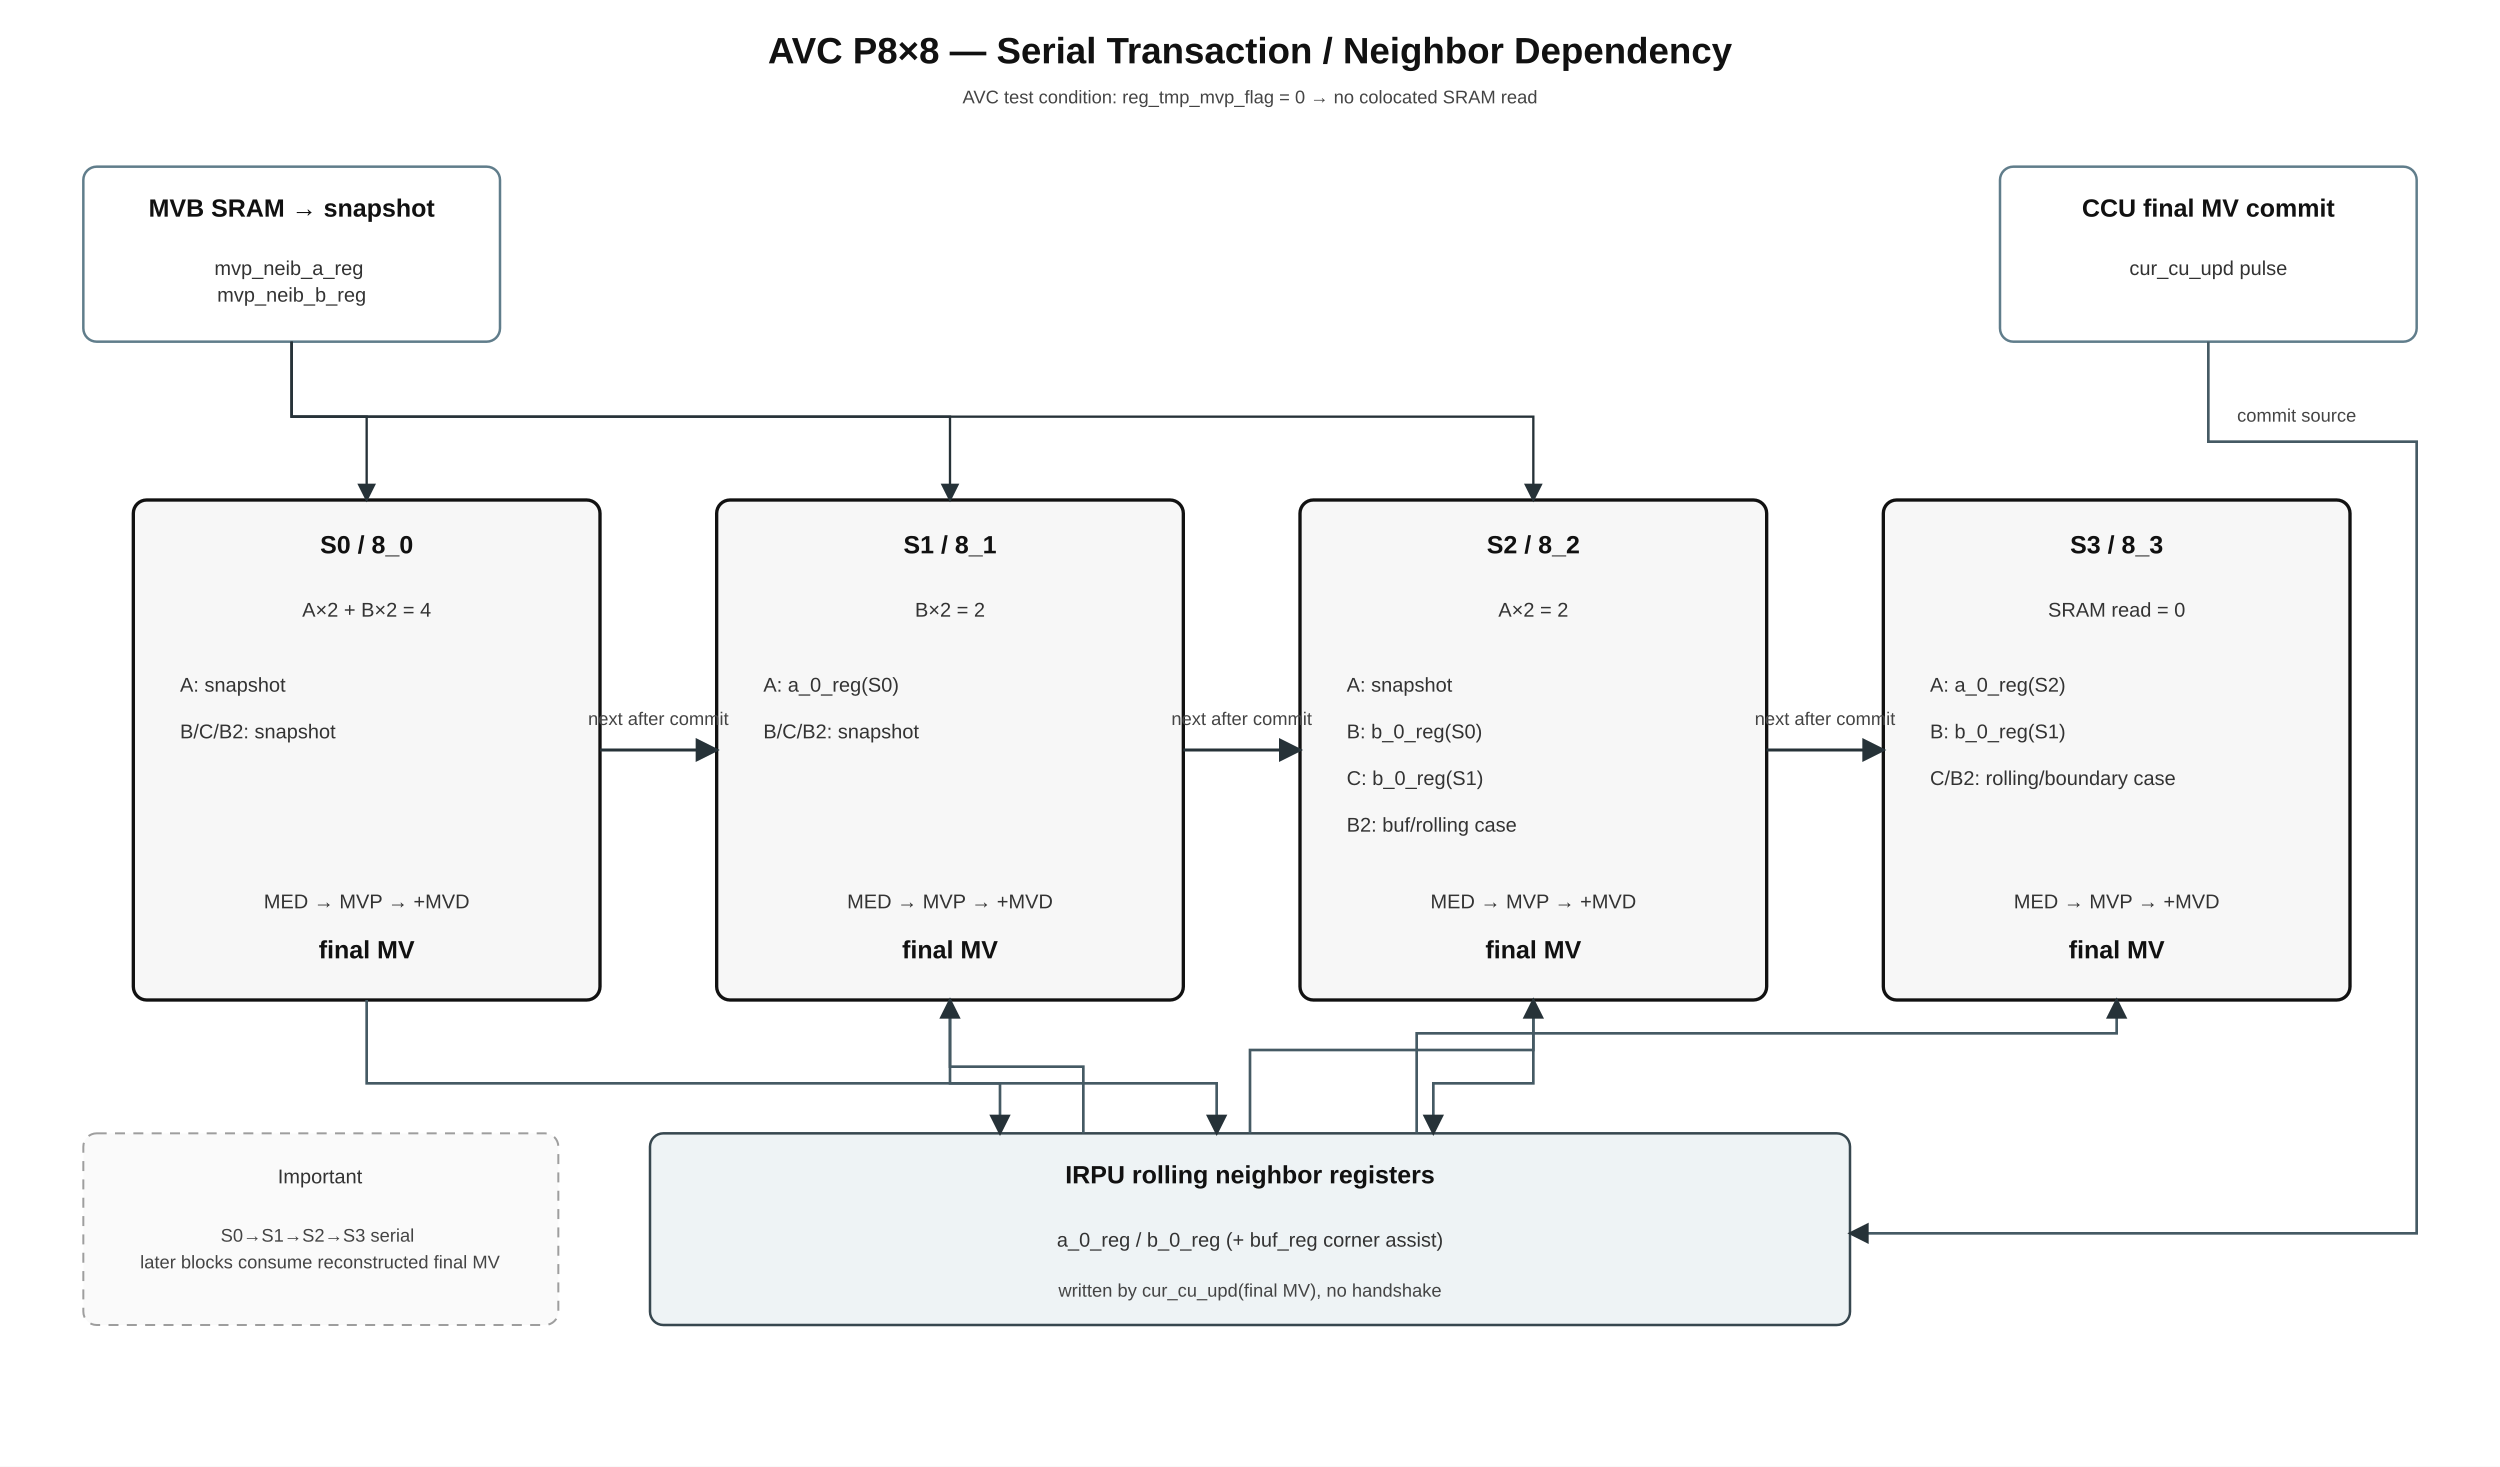
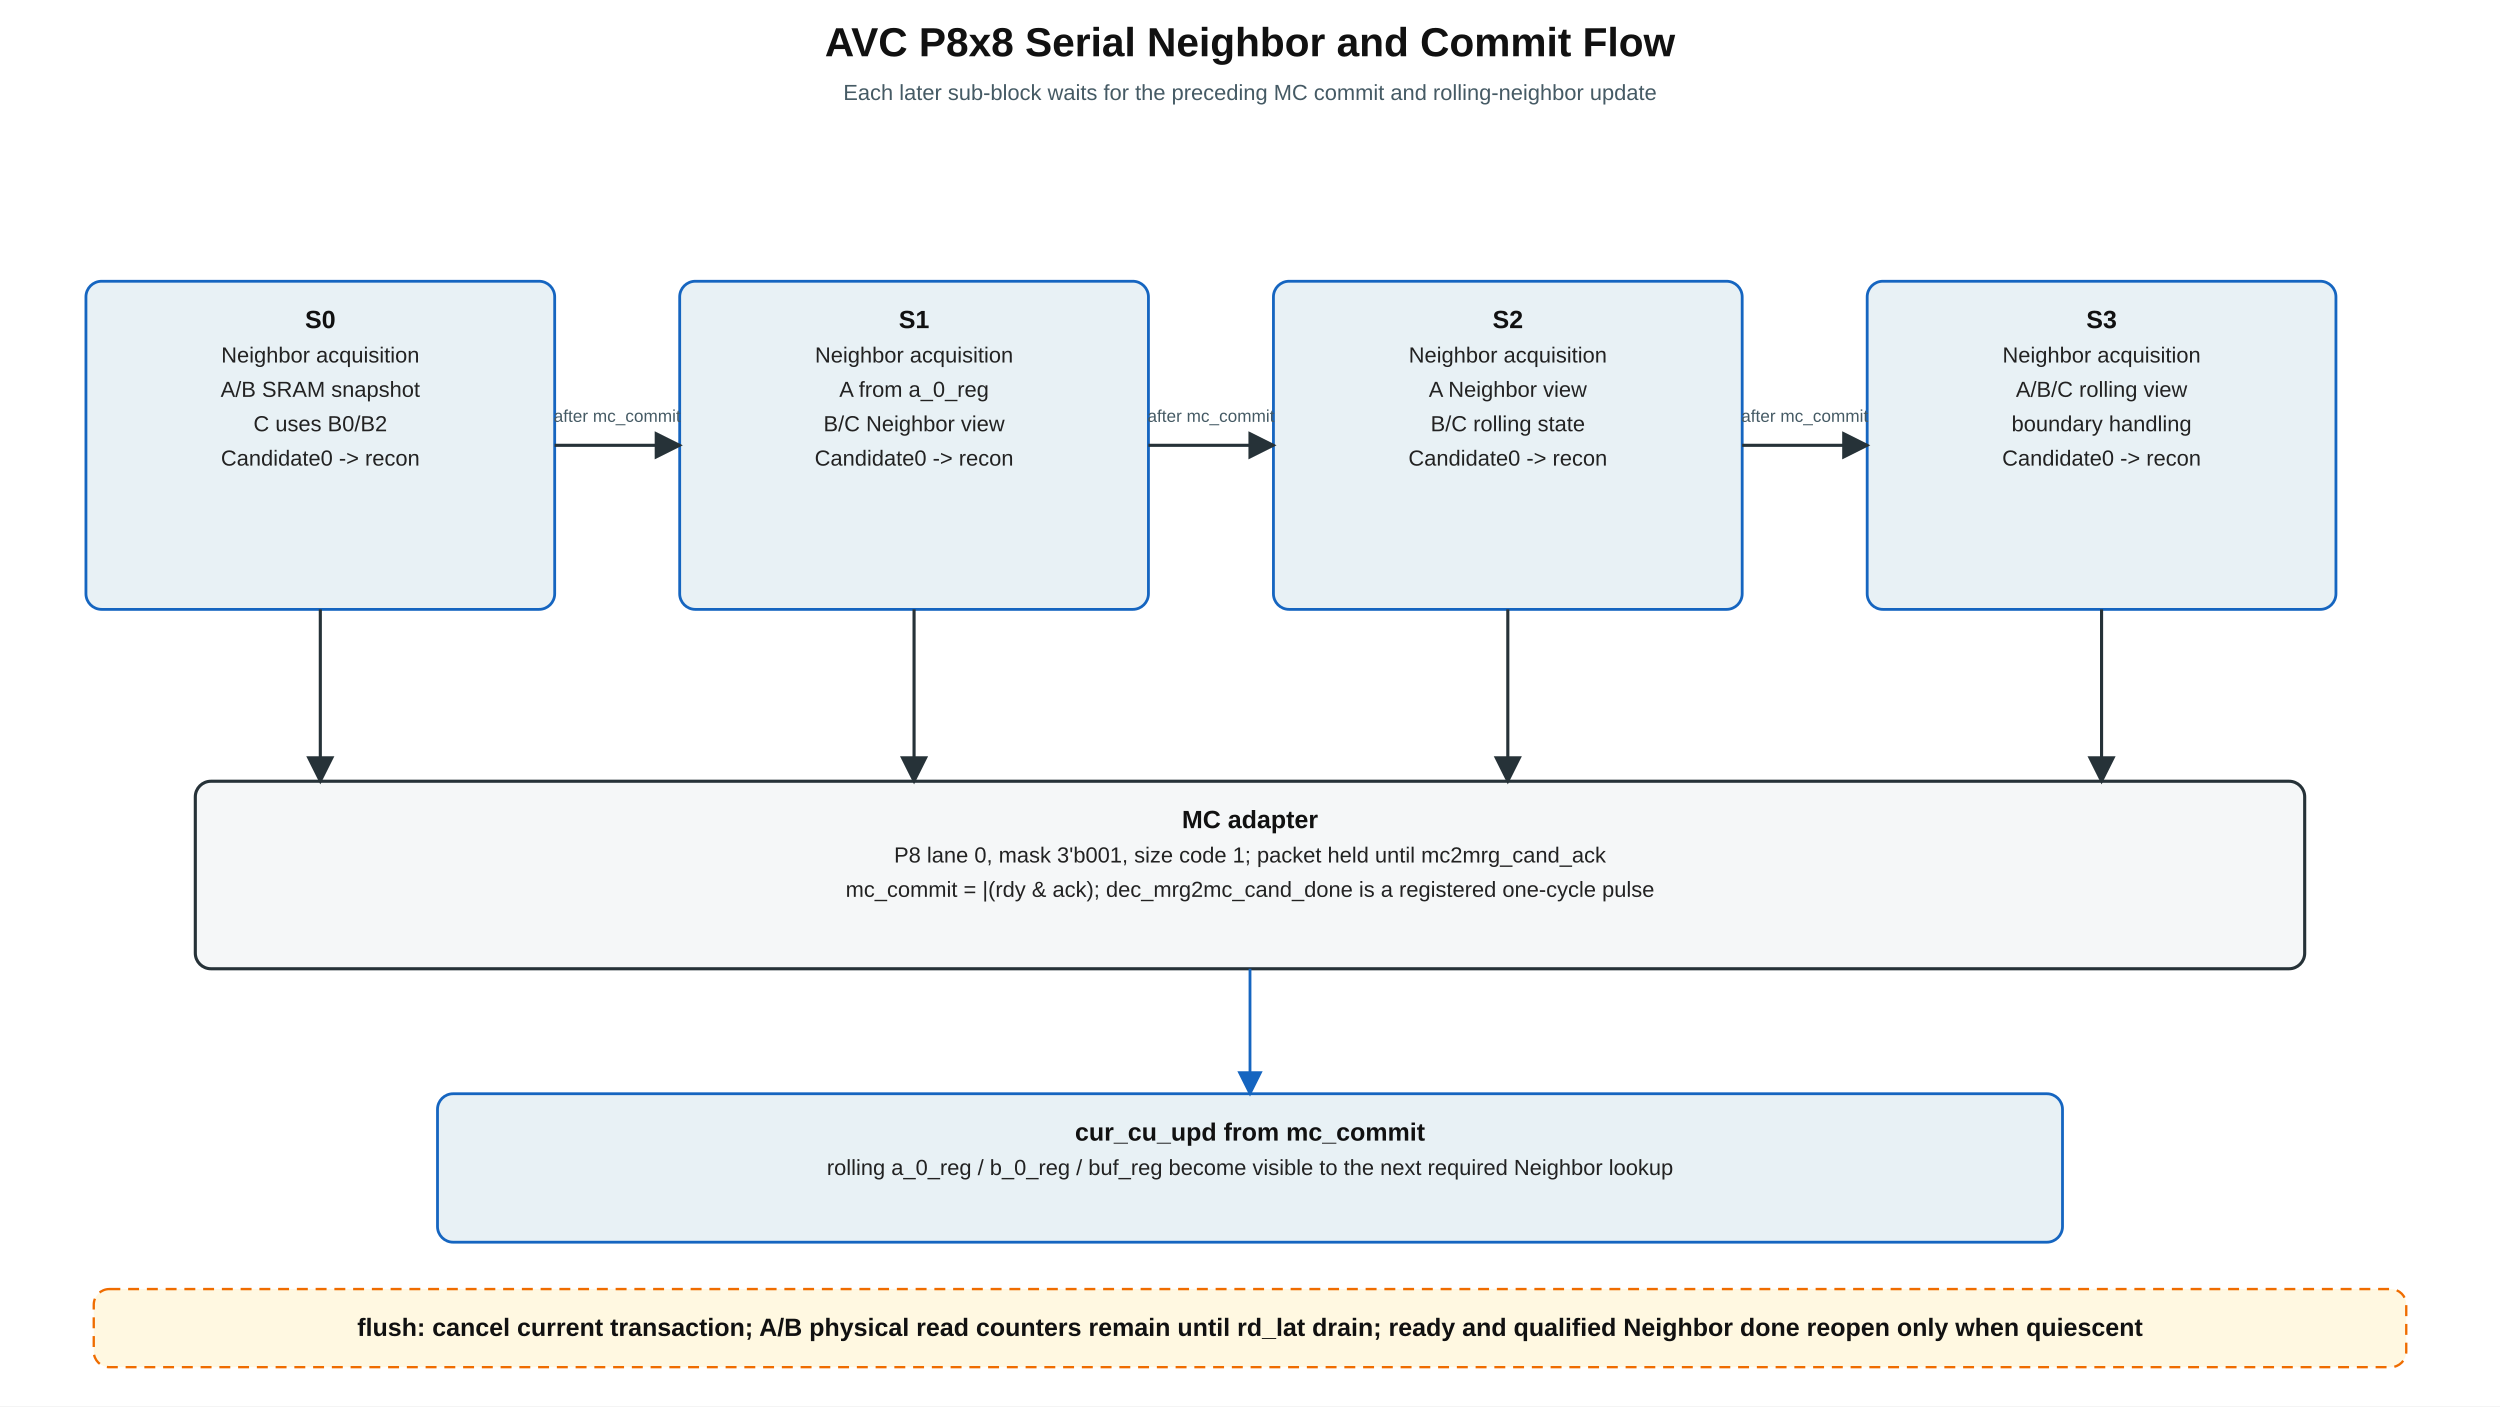
- <svg xmlns="http://www.w3.org/2000/svg" width="1500" height="880" viewBox="0 0 1500 880">
-   <rect x="0" y="0" width="1500" height="880" fill="#ffffff" />
+ <svg xmlns="http://www.w3.org/2000/svg" width="1600" height="900" viewBox="0 0 1600 900">
+   <rect width="100%" height="100%" fill="#ffffff" />
  <defs>
-     <marker id="arrow" markerWidth="8" markerHeight="8" refX="7" refY="4" orient="auto" markerUnits="strokeWidth">
-       <path d="M0,0 L8,4 L0,8 z" fill="#263238" />
+     <marker id="arrow" markerWidth="9" markerHeight="9" refX="8" refY="4.5" orient="auto">
+       <path d="M0,0 L9,4.5 L0,9 z" fill="#263238" />
    </marker>
-     <marker id="arrowDash" markerWidth="8" markerHeight="8" refX="7" refY="4" orient="auto" markerUnits="strokeWidth">
-       <path d="M0,0 L8,4 L0,8 z" fill="#607d8b" />
+     <marker id="feedbackArrow" markerWidth="9" markerHeight="9" refX="8" refY="4.5" orient="auto">
+       <path d="M0,0 L9,4.5 L0,9 z" fill="#1565c0" />
    </marker>
    <style>
-       .title { font: 700 22px Arial, 'Microsoft YaHei', sans-serif; fill:#111; }
-       .boxTitle { font: 700 15px Arial, 'Microsoft YaHei', sans-serif; fill:#111; }
-       .txt { font: 13px Arial, 'Microsoft YaHei', sans-serif; fill:#222; }
-       .small { font: 12px Arial, 'Microsoft YaHei', sans-serif; fill:#333; }
-       .tiny { font: 11px Arial, 'Microsoft YaHei', sans-serif; fill:#444; }
-       .reuse { fill:#eef3f5; stroke:#37474f; stroke-width:1.5; rx:8; }
-       .new { fill:#f7f7f7; stroke:#111; stroke-width:2; rx:8; }
-       .ext { fill:#fff; stroke:#607d8b; stroke-width:1.5; rx:8; }
-       .bypass { fill:#fafafa; stroke:#9e9e9e; stroke-width:1.2; stroke-dasharray:6 5; rx:8; }
-       .lane { fill:#ffffff; stroke:#90a4ae; stroke-width:1; rx:6; }
-       .arrow { fill:none; stroke:#263238; stroke-width:1.8; marker-end:url(#arrow); }
-       .arrow2 { fill:none; stroke:#263238; stroke-width:1.4; marker-end:url(#arrow); }
-       .dash { fill:none; stroke:#607d8b; stroke-width:1.4; stroke-dasharray:6 5; marker-end:url(#arrowDash); }
-       .feedback { fill:none; stroke:#455a64; stroke-width:1.6; marker-end:url(#arrow); }
+       .title { font: 700 26px Arial, sans-serif; fill: #111; }
+       .subtitle { font: 14px Arial, sans-serif; fill: #455a64; }
+       .box-title { font: 700 16px Arial, sans-serif; fill: #111; }
+       .body { font: 14px Arial, sans-serif; fill: #222; }
+       .small { font: 12px Arial, sans-serif; fill: #37474f; }
+       .tiny { font: 11px Arial, sans-serif; fill: #455a64; }
+       .external { fill: #fff; stroke: #607d8b; stroke-width: 1.5; rx: 10; }
+       .decoder { fill: #f5f7f8; stroke: #263238; stroke-width: 2; rx: 10; }
+       .reuse { fill: #e8f1f5; stroke: #1565c0; stroke-width: 1.8; rx: 10; }
+       .control { fill: #f3e5f5; stroke: #6a1b9a; stroke-width: 1.8; rx: 10; }
+       .flush { fill: #fff8e1; stroke: #ef6c00; stroke-width: 1.5; stroke-dasharray: 7 5; rx: 10; }
+       .disabled { fill: #fafafa; stroke: #9e9e9e; stroke-width: 1.2; stroke-dasharray: 6 5; rx: 10; }
+       .arrow { fill: none; stroke: #263238; stroke-width: 2; marker-end: url(#arrow); }
+       .feedback { fill: none; stroke: #1565c0; stroke-width: 1.8; marker-end: url(#feedbackArrow); }
    </style>
  </defs>
-   <text x="750" y="38" class="title" text-anchor="middle">AVC P8×8 — Serial Transaction / Neighbor Dependency</text>
-   <text x="750" y="62" class="tiny" text-anchor="middle">AVC test condition: reg_tmp_mvp_flag = 0 → no colocated SRAM read</text>
-   <rect x="50" y="100" width="250" height="105" class="ext" />
-   <text x="175" y="130" class="boxTitle" text-anchor="middle">
-     <tspan x="175" dy="0">MVB SRAM → snapshot</tspan>
-   </text>
-   <text x="175" y="165" class="small" text-anchor="middle">
-     <tspan x="175" dy="0">mvp_neib_a_reg</tspan>
-     <tspan x="175" dy="16">mvp_neib_b_reg</tspan>
-   </text>
-   <rect x="1200" y="100" width="250" height="105" class="ext" />
-   <text x="1325" y="130" class="boxTitle" text-anchor="middle">
-     <tspan x="1325" dy="0">CCU final MV commit</tspan>
-   </text>
-   <text x="1325" y="165" class="small" text-anchor="middle">
-     <tspan x="1325" dy="0">cur_cu_upd pulse</tspan>
-   </text>
-   <rect x="80" y="300" width="280" height="300" class="new" />
-   <text x="220" y="332" class="boxTitle" text-anchor="middle">S0 / 8_0</text>
-   <text x="220" y="370" class="small" text-anchor="middle">A×2 + B×2 = 4</text>
-   <text x="108" y="415" class="small" text-anchor="start">A: snapshot</text>
-   <text x="108" y="443" class="small" text-anchor="start">B/C/B2: snapshot</text>
-   <text x="220" y="545" class="small" text-anchor="middle">MED → MVP → +MVD</text>
-   <text x="220" y="575" class="boxTitle" text-anchor="middle">final MV</text>
-   <rect x="430" y="300" width="280" height="300" class="new" />
-   <text x="570" y="332" class="boxTitle" text-anchor="middle">S1 / 8_1</text>
-   <text x="570" y="370" class="small" text-anchor="middle">B×2 = 2</text>
-   <text x="458" y="415" class="small" text-anchor="start">A: a_0_reg(S0)</text>
-   <text x="458" y="443" class="small" text-anchor="start">B/C/B2: snapshot</text>
-   <text x="570" y="545" class="small" text-anchor="middle">MED → MVP → +MVD</text>
-   <text x="570" y="575" class="boxTitle" text-anchor="middle">final MV</text>
-   <rect x="780" y="300" width="280" height="300" class="new" />
-   <text x="920" y="332" class="boxTitle" text-anchor="middle">S2 / 8_2</text>
-   <text x="920" y="370" class="small" text-anchor="middle">A×2 = 2</text>
-   <text x="808" y="415" class="small" text-anchor="start">A: snapshot</text>
-   <text x="808" y="443" class="small" text-anchor="start">B: b_0_reg(S0)</text>
-   <text x="808" y="471" class="small" text-anchor="start">C: b_0_reg(S1)</text>
-   <text x="808" y="499" class="small" text-anchor="start">B2: buf/rolling case</text>
-   <text x="920" y="545" class="small" text-anchor="middle">MED → MVP → +MVD</text>
-   <text x="920" y="575" class="boxTitle" text-anchor="middle">final MV</text>
-   <rect x="1130" y="300" width="280" height="300" class="new" />
-   <text x="1270" y="332" class="boxTitle" text-anchor="middle">S3 / 8_3</text>
-   <text x="1270" y="370" class="small" text-anchor="middle">SRAM read = 0</text>
-   <text x="1158" y="415" class="small" text-anchor="start">A: a_0_reg(S2)</text>
-   <text x="1158" y="443" class="small" text-anchor="start">B: b_0_reg(S1)</text>
-   <text x="1158" y="471" class="small" text-anchor="start">C/B2: rolling/boundary case</text>
-   <text x="1270" y="545" class="small" text-anchor="middle">MED → MVP → +MVD</text>
-   <text x="1270" y="575" class="boxTitle" text-anchor="middle">final MV</text>
-   <path d="M360,450 L430,450" class="arrow" />
-   <text x="395.0" y="435" class="tiny" text-anchor="middle">next after commit</text>
-   <path d="M710,450 L780,450" class="arrow" />
-   <text x="745.0" y="435" class="tiny" text-anchor="middle">next after commit</text>
-   <path d="M1060,450 L1130,450" class="arrow" />
-   <text x="1095.0" y="435" class="tiny" text-anchor="middle">next after commit</text>
-   <path d="M175,205 L175,250 L220,250 L220,300" class="arrow2" />
-   <path d="M175,205 L175,250 L570,250 L570,300" class="arrow2" />
-   <path d="M175,205 L175,250 L920,250 L920,300" class="arrow2" />
-   <rect x="390" y="680" width="720" height="115" class="reuse" />
-   <text x="750" y="710" class="boxTitle" text-anchor="middle">
-     <tspan x="750" dy="0">IRPU rolling neighbor registers</tspan>
-   </text>
-   <text x="750" y="748" class="small" text-anchor="middle">
-     <tspan x="750" dy="0">a_0_reg / b_0_reg (+ buf_reg corner assist)</tspan>
-   </text>
-   <text x="750" y="778" class="tiny" text-anchor="middle">written by cur_cu_upd(final MV), no handshake</text>
-   <path d="M220,600 L220,650 L600,650 L600,680" class="feedback" />
-   <path d="M570,600 L570,650 L730,650 L730,680" class="feedback" />
-   <path d="M920,600 L920,650 L860,650 L860,680" class="feedback" />
-   <path d="M650,680 L650,640 L570,640 L570,600" class="feedback" />
-   <path d="M750,680 L750,630 L920,630 L920,600" class="feedback" />
-   <path d="M850,680 L850,620 L1270,620 L1270,600" class="feedback" />
-   <path d="M1325,205 L1325,265 L1450,265 L1450,740 L1110,740" class="feedback" />
-   <text x="1378" y="253" class="tiny" text-anchor="middle">commit source</text>
-   <rect x="50" y="680" width="285" height="115" class="bypass" />
-   <text x="192" y="710" class="small" text-anchor="middle">
-     <tspan x="192" dy="0">Important</tspan>
-   </text>
-   <text x="192" y="745" class="tiny" text-anchor="middle">
-     <tspan x="192" dy="0">S0→S1→S2→S3 serial</tspan>
-     <tspan x="192" dy="16">later blocks consume reconstructed final MV</tspan>
-   </text>
+   <text x="800" y="36" class="title" text-anchor="middle">AVC P8x8 Serial Neighbor and Commit Flow</text>
+   <text x="800" y="64" class="subtitle" text-anchor="middle">Each later sub-block waits for the preceding MC commit and rolling-neighbor update</text>
+   <rect x="55" y="180" width="300" height="210" class="reuse" />
+   <text x="205.0" y="210" class="box-title" text-anchor="middle">S0</text>
+   <text x="205.0" y="232" class="body" text-anchor="middle">Neighbor acquisition</text>
+   <text x="205.0" y="254" class="body" text-anchor="middle">A/B SRAM snapshot</text>
+   <text x="205.0" y="276" class="body" text-anchor="middle">C uses B0/B2</text>
+   <text x="205.0" y="298" class="body" text-anchor="middle">Candidate0 -&gt; recon</text>
+   <rect x="435" y="180" width="300" height="210" class="reuse" />
+   <text x="585.0" y="210" class="box-title" text-anchor="middle">S1</text>
+   <text x="585.0" y="232" class="body" text-anchor="middle">Neighbor acquisition</text>
+   <text x="585.0" y="254" class="body" text-anchor="middle">A from a_0_reg</text>
+   <text x="585.0" y="276" class="body" text-anchor="middle">B/C Neighbor view</text>
+   <text x="585.0" y="298" class="body" text-anchor="middle">Candidate0 -&gt; recon</text>
+   <rect x="815" y="180" width="300" height="210" class="reuse" />
+   <text x="965.0" y="210" class="box-title" text-anchor="middle">S2</text>
+   <text x="965.0" y="232" class="body" text-anchor="middle">Neighbor acquisition</text>
+   <text x="965.0" y="254" class="body" text-anchor="middle">A Neighbor view</text>
+   <text x="965.0" y="276" class="body" text-anchor="middle">B/C rolling state</text>
+   <text x="965.0" y="298" class="body" text-anchor="middle">Candidate0 -&gt; recon</text>
+   <rect x="1195" y="180" width="300" height="210" class="reuse" />
+   <text x="1345.0" y="210" class="box-title" text-anchor="middle">S3</text>
+   <text x="1345.0" y="232" class="body" text-anchor="middle">Neighbor acquisition</text>
+   <text x="1345.0" y="254" class="body" text-anchor="middle">A/B/C rolling view</text>
+   <text x="1345.0" y="276" class="body" text-anchor="middle">boundary handling</text>
+   <text x="1345.0" y="298" class="body" text-anchor="middle">Candidate0 -&gt; recon</text>
+   <path d="M355,285 L435,285" class="arrow" />
+   <text x="395.0" y="270" class="tiny" text-anchor="middle">after mc_commit</text>
+   <path d="M735,285 L815,285" class="arrow" />
+   <text x="775.0" y="270" class="tiny" text-anchor="middle">after mc_commit</text>
+   <path d="M1115,285 L1195,285" class="arrow" />
+   <text x="1155.0" y="270" class="tiny" text-anchor="middle">after mc_commit</text>
+   <rect x="125" y="500" width="1350" height="120" class="decoder" />
+   <text x="800.0" y="530" class="box-title" text-anchor="middle">MC adapter</text>
+   <text x="800.0" y="552" class="body" text-anchor="middle">P8 lane 0, mask 3'b001, size code 1; packet held until mc2mrg_cand_ack</text>
+   <text x="800.0" y="574" class="body" text-anchor="middle">mc_commit = |(rdy &amp; ack); dec_mrg2mc_cand_done is a registered one-cycle pulse</text>
+   <path d="M205,390 L205,470 L205,500" class="arrow" />
+   <path d="M585,390 L585,470 L585,500" class="arrow" />
+   <path d="M965,390 L965,470 L965,500" class="arrow" />
+   <path d="M1345,390 L1345,470 L1345,500" class="arrow" />
+   <rect x="280" y="700" width="1040" height="95" class="reuse" />
+   <text x="800.0" y="730" class="box-title" text-anchor="middle">cur_cu_upd from mc_commit</text>
+   <text x="800.0" y="752" class="body" text-anchor="middle">rolling a_0_reg / b_0_reg / buf_reg become visible to the next required Neighbor lookup</text>
+   <path d="M800,620 L800,700" class="feedback" />
+   <rect x="60" y="825" width="1480" height="50" class="flush" />
+   <text x="800.0" y="855" class="box-title" text-anchor="middle">flush: cancel current transaction; A/B physical read counters remain until rd_lat drain; ready and qualified Neighbor done reopen only when quiescent</text>
</svg>
